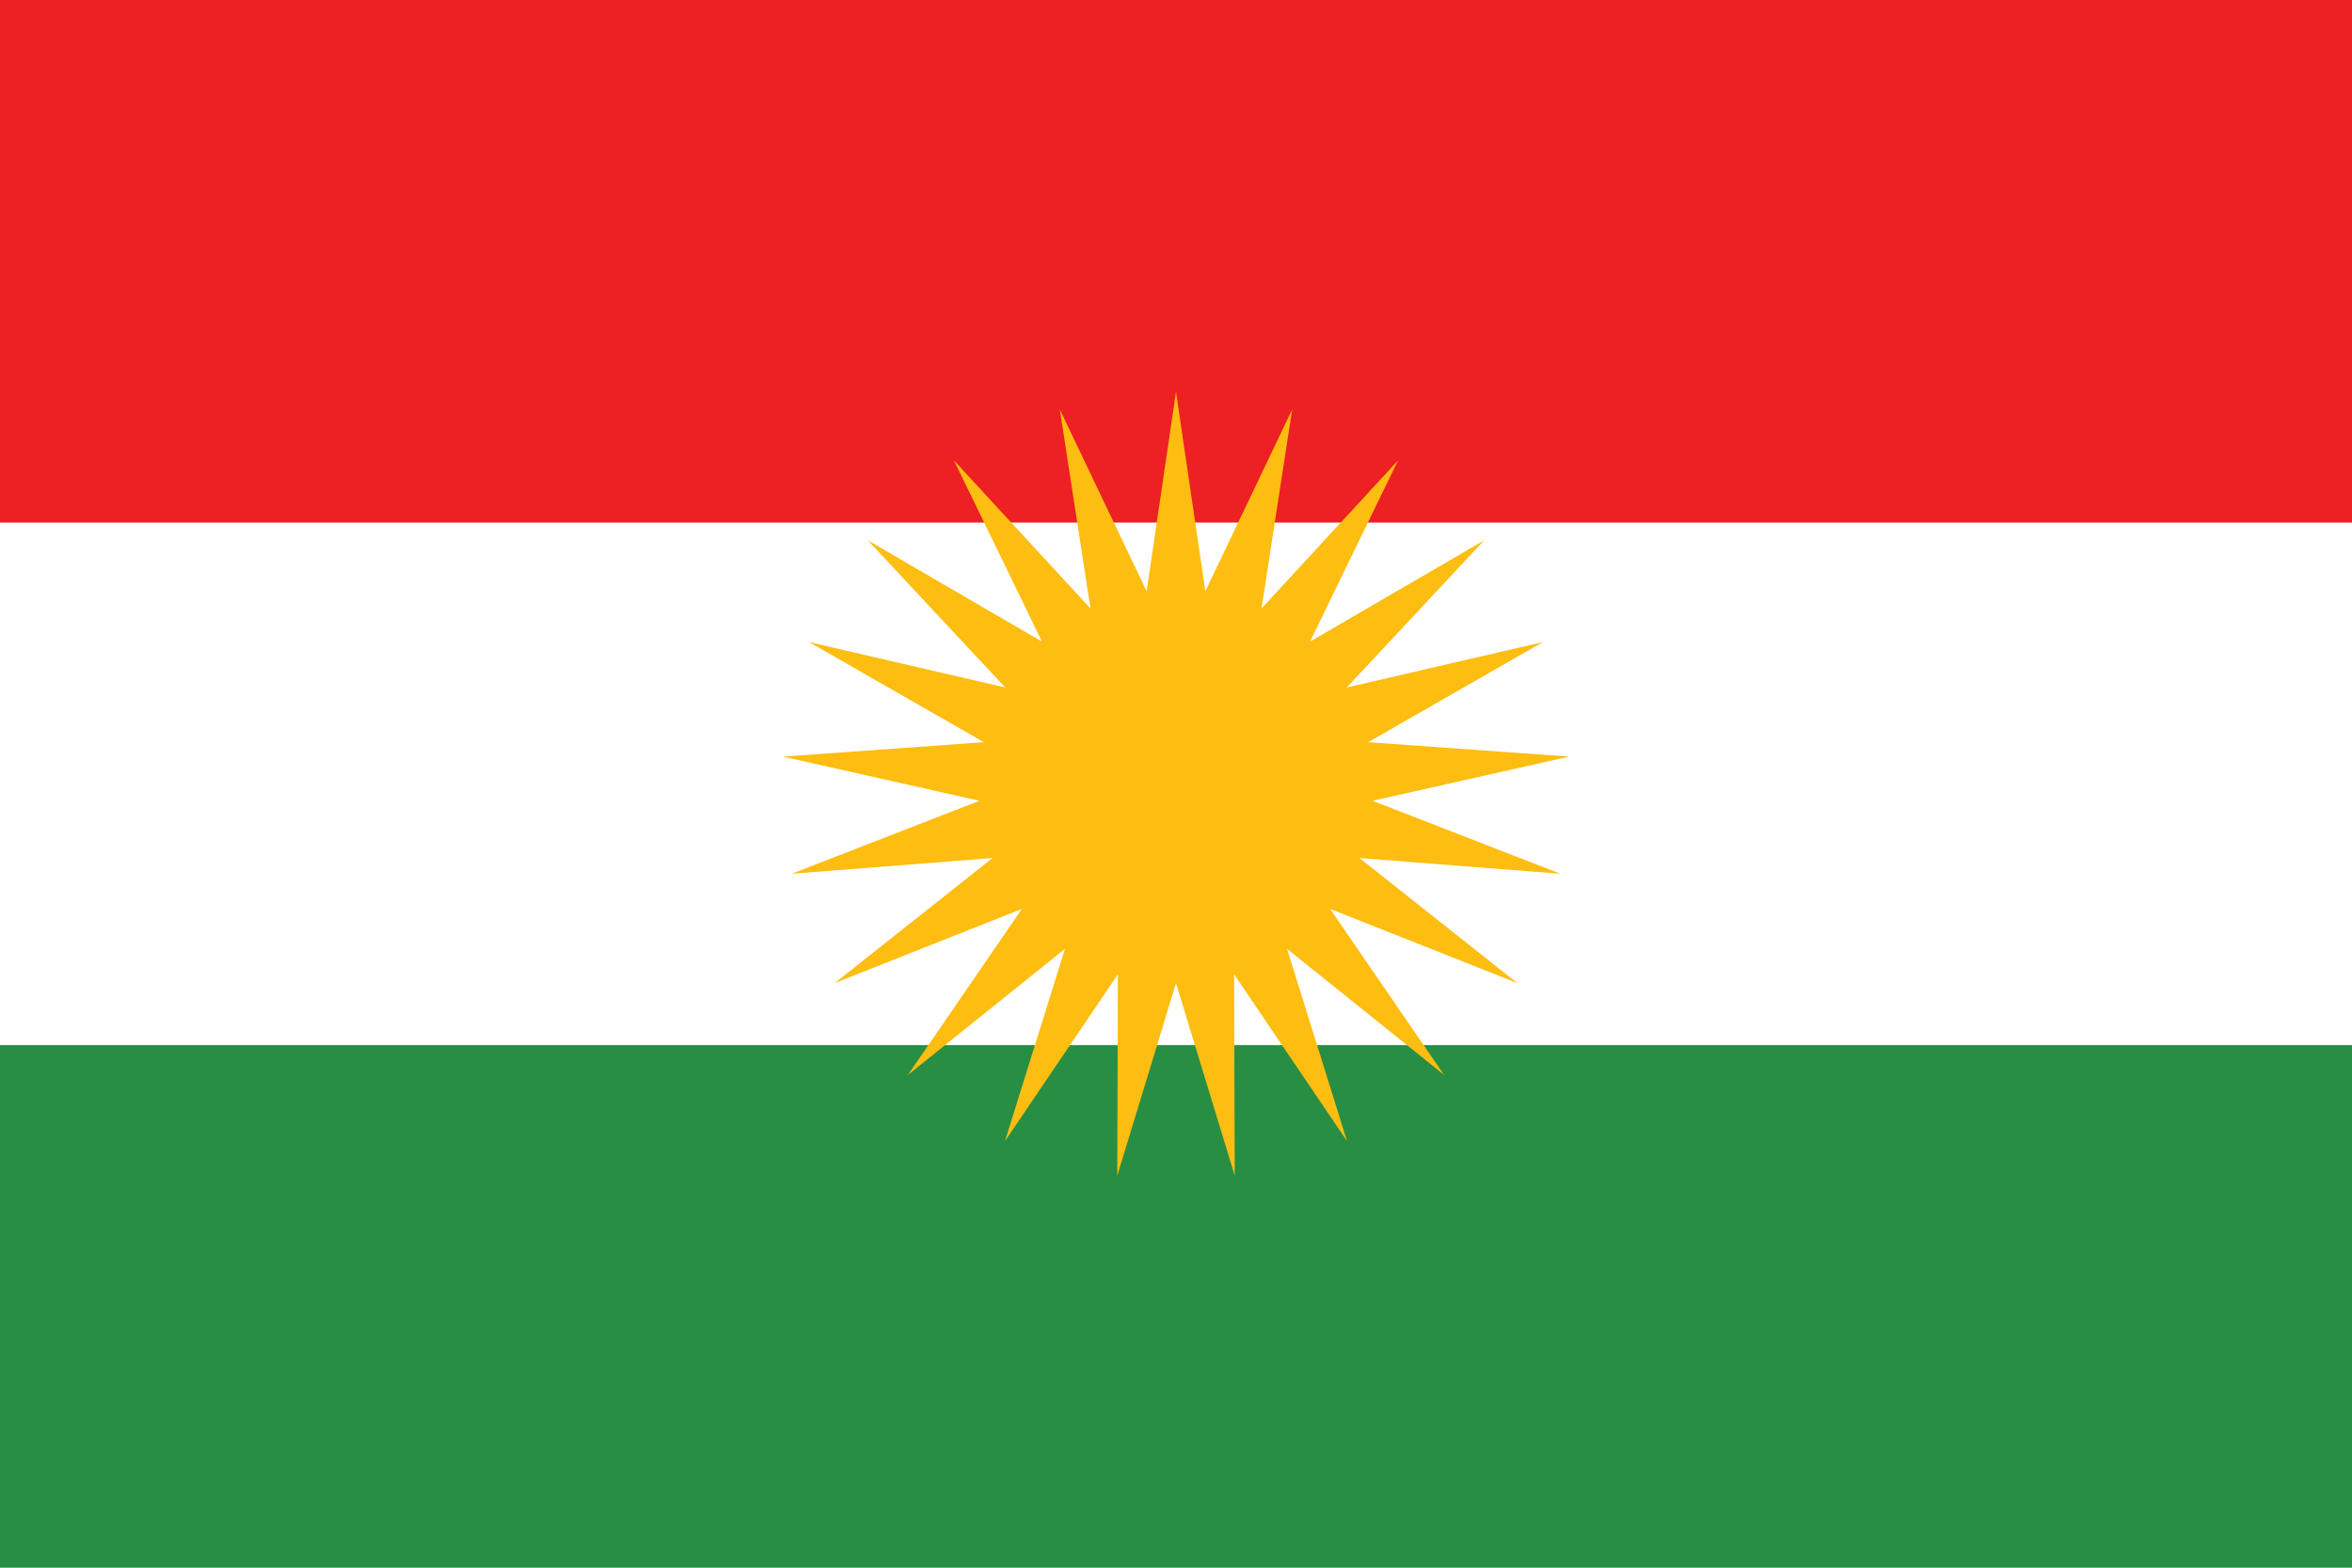
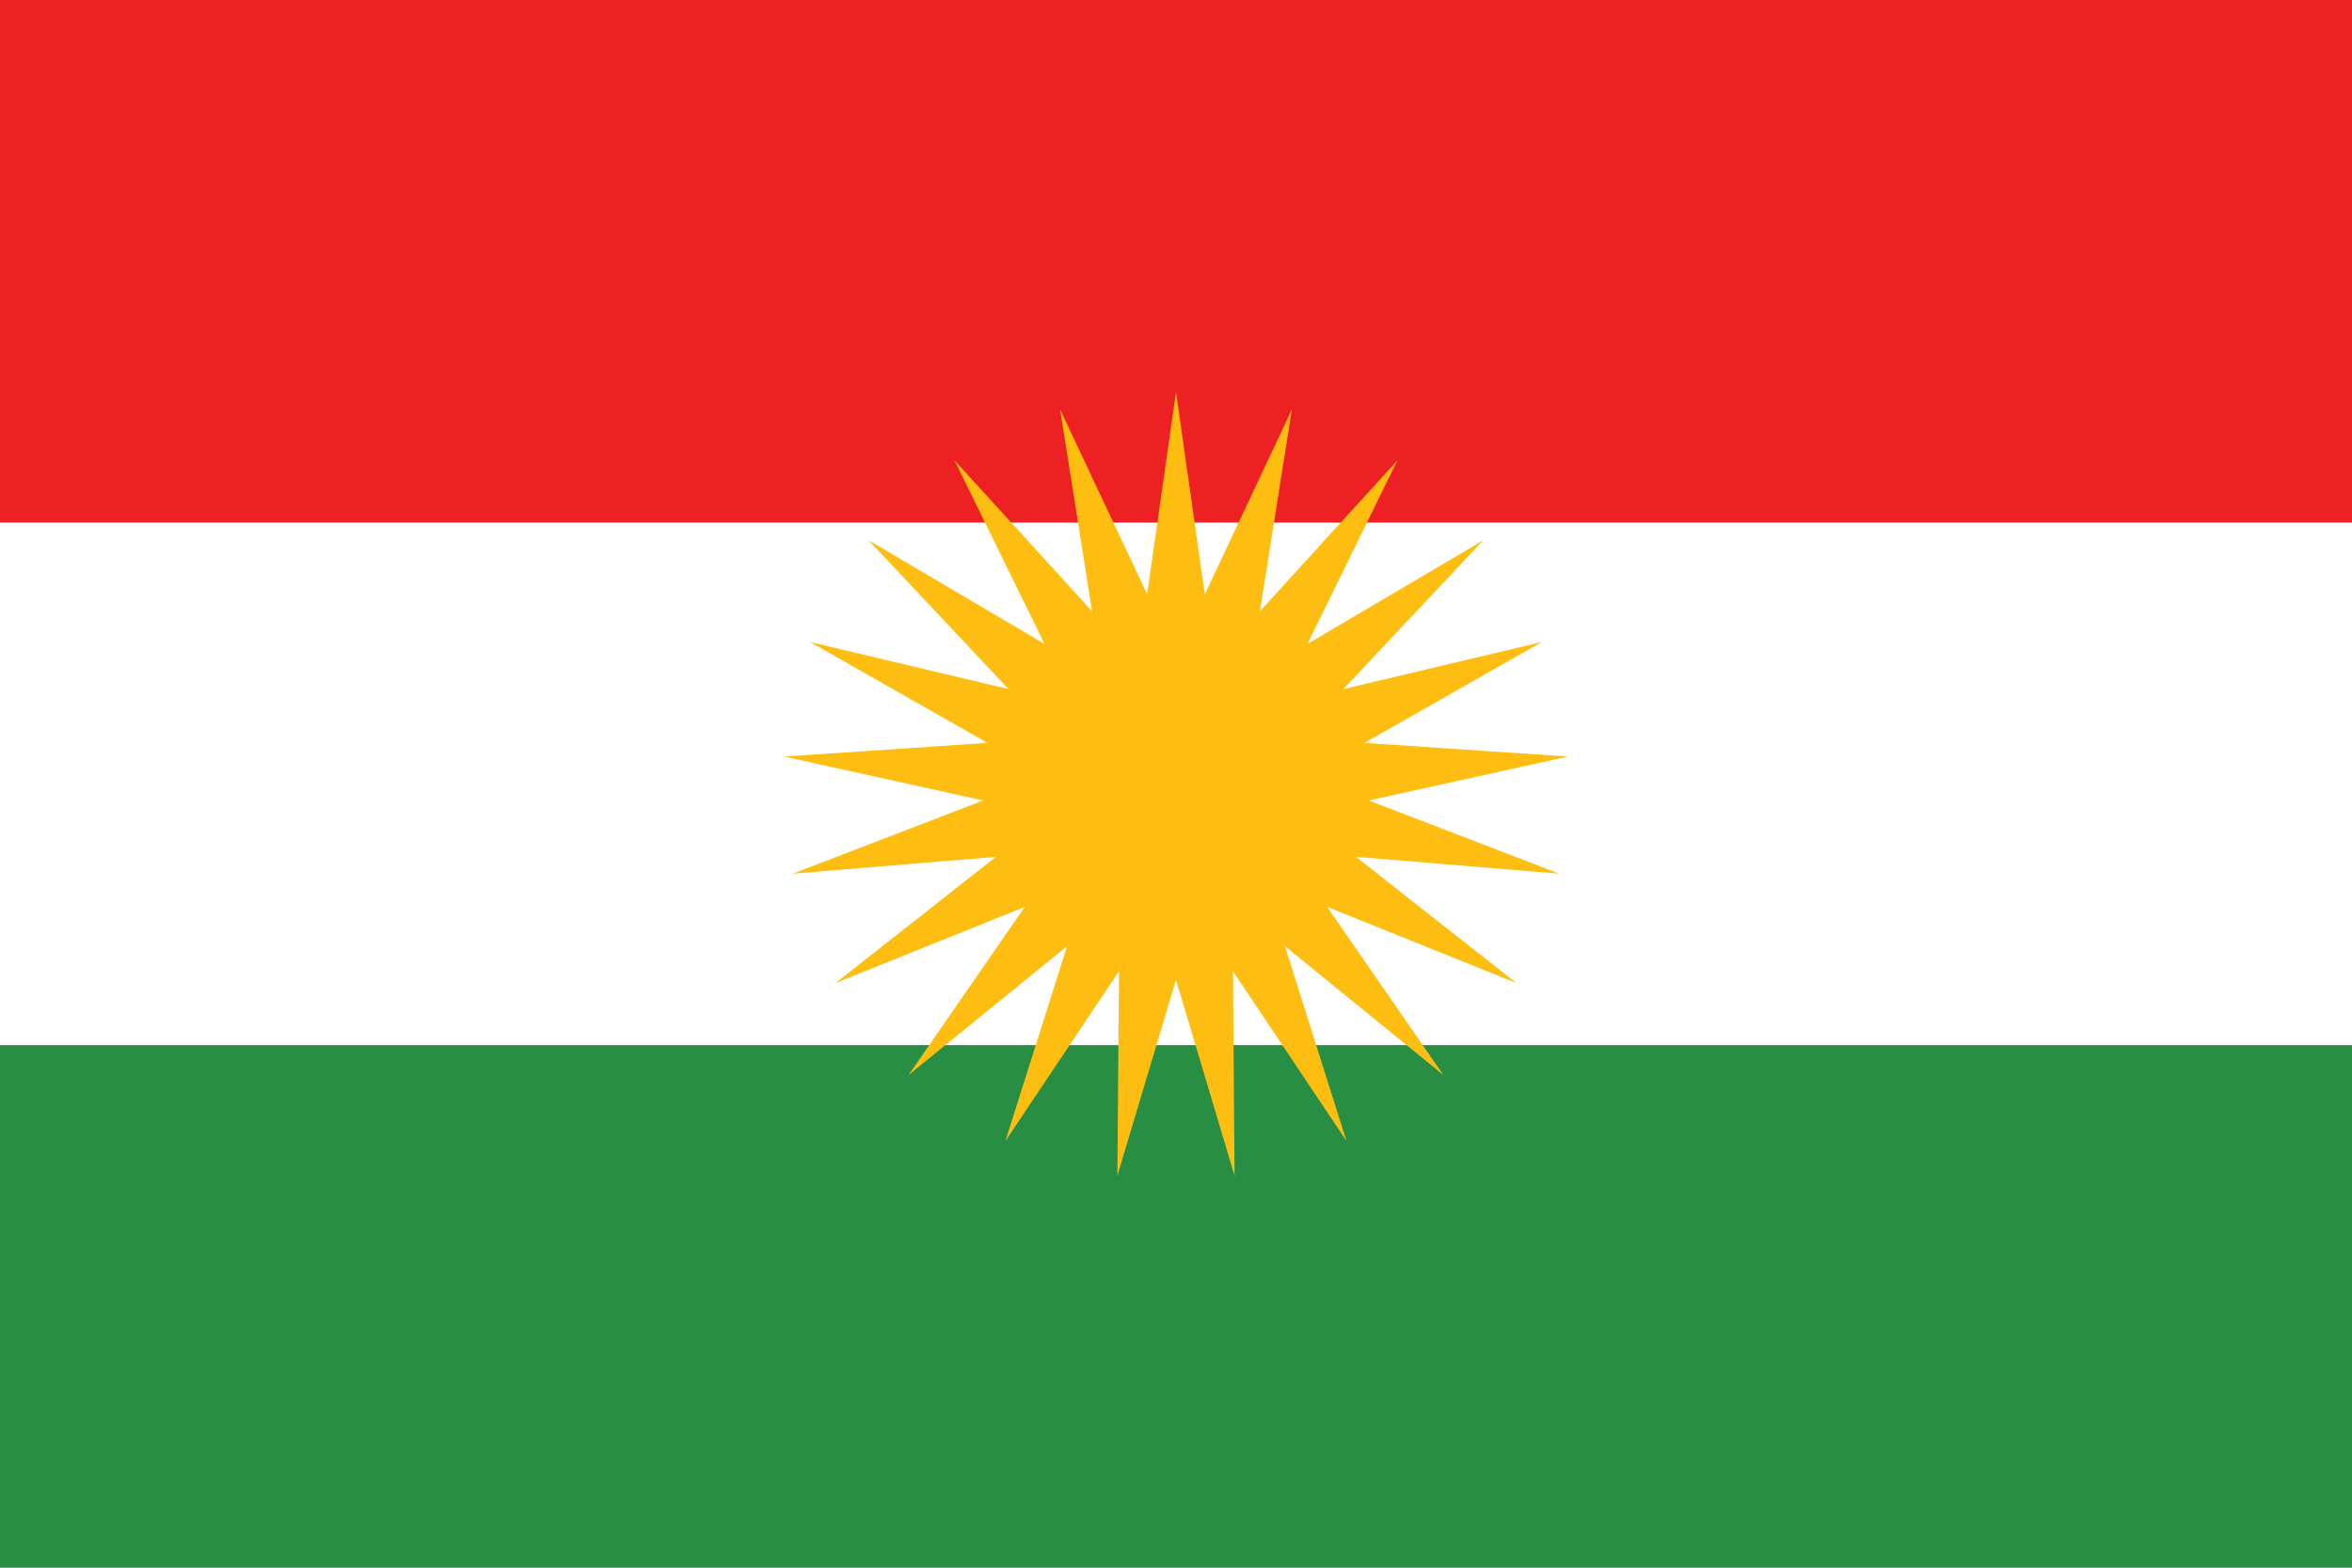
- <svg xmlns="http://www.w3.org/2000/svg">
-   <path d="M0 0h900v600H0z" fill="#fff" />
-   <path d="M0 0h900v200H0z" fill="#ed2024" />
-   <path d="M0 400h900v200H0z" fill="#278e43" />
-   <path d="M450 150l11.24 76.264 33.222-69.563-11.738 76.19 52.249-56.68-33.674 69.344 66.634-38.761-52.616 56.338 75.098-17.399-66.885 38.327 76.89 5.51-75.21 16.909 71.85 27.929-76.852-6.011 60.425 47.867-71.666-28.397 43.632 63.55-60.113-48.259 22.962 73.589-43.217-63.834.25 77.087L450 376.264 427.518 450l.251-77.087-43.217 63.834 22.962-73.589-60.113 48.26 43.632-63.551-71.666 28.397 60.425-47.867-76.852 6.011 71.85-27.93-75.21-16.908 76.89-5.51-66.885-38.327 75.098 17.399-52.616-56.338 66.634 38.76-33.674-69.343 52.249 56.68-11.738-76.19 33.221 69.563z" fill="#febd11" />
+ <svg xmlns="http://www.w3.org/2000/svg" viewBox="0 0 3000 2000">
+   <g id="layer1" transform="translate(0,1760)">
+     <rect id="rect4518" style="fill:#ffffff" height="2e3" width="3e3" y="-1760" x="0" />
+     <rect id="rect4520" style="fill:#ed2024" height="666.67" width="3e3" y="-1760" x="0" />
+     <rect id="rect4522" style="fill:#278e43" height="666.67" width="3e3" y="-426.67" x="0" />
+     <path id="path4524" style="fill-rule:evenodd;fill:#febd11" d="m119.68 77.782l3.31 23.168 9.99-21.164-3.67 23.114 15.78-17.279-10.32 21.009 20.18-11.862-16.06 17.032 22.78-5.39-20.36 11.55 23.36 1.56-22.87 5.03 21.86 8.38-23.33-1.93 18.42 14.45-21.72-8.72 13.33 19.24-18.18-14.74 7.07 22.31-13.03-19.44 0.18 23.41-6.72-22.43-6.73 22.43 0.19-23.41-13.04 19.44 7.08-22.31-18.187 14.74 13.337-19.24-21.721 8.72 18.415-14.45-23.328 1.93 21.856-8.38-22.861-5.03 23.355-1.56-20.363-11.55 22.777 5.39-16.053-17.032 20.183 11.862-10.325-21.009 15.785 17.279-3.67-23.114 9.99 21.164 3.31-23.168z" transform="matrix(11.114 0 0 11.145 169.87 -2126.9)" />
+   </g>
</svg>
